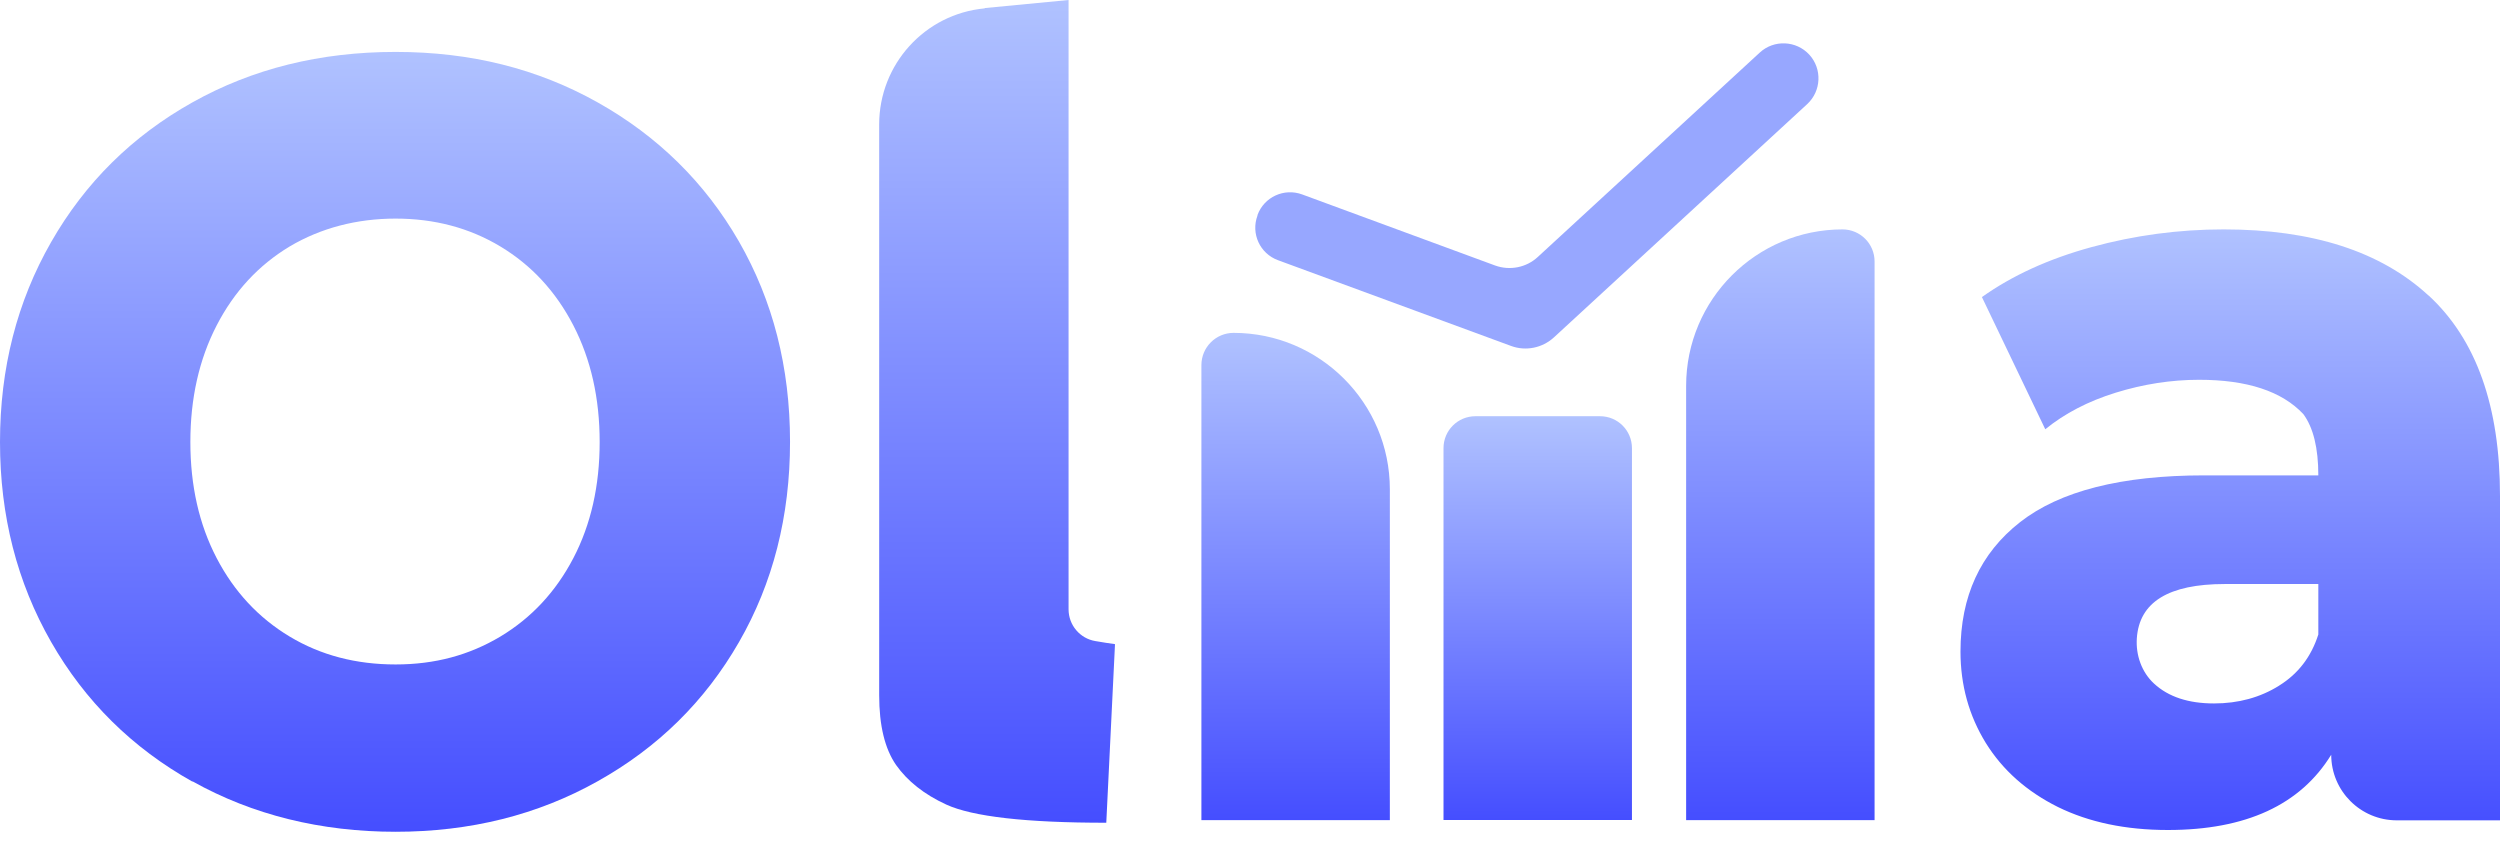
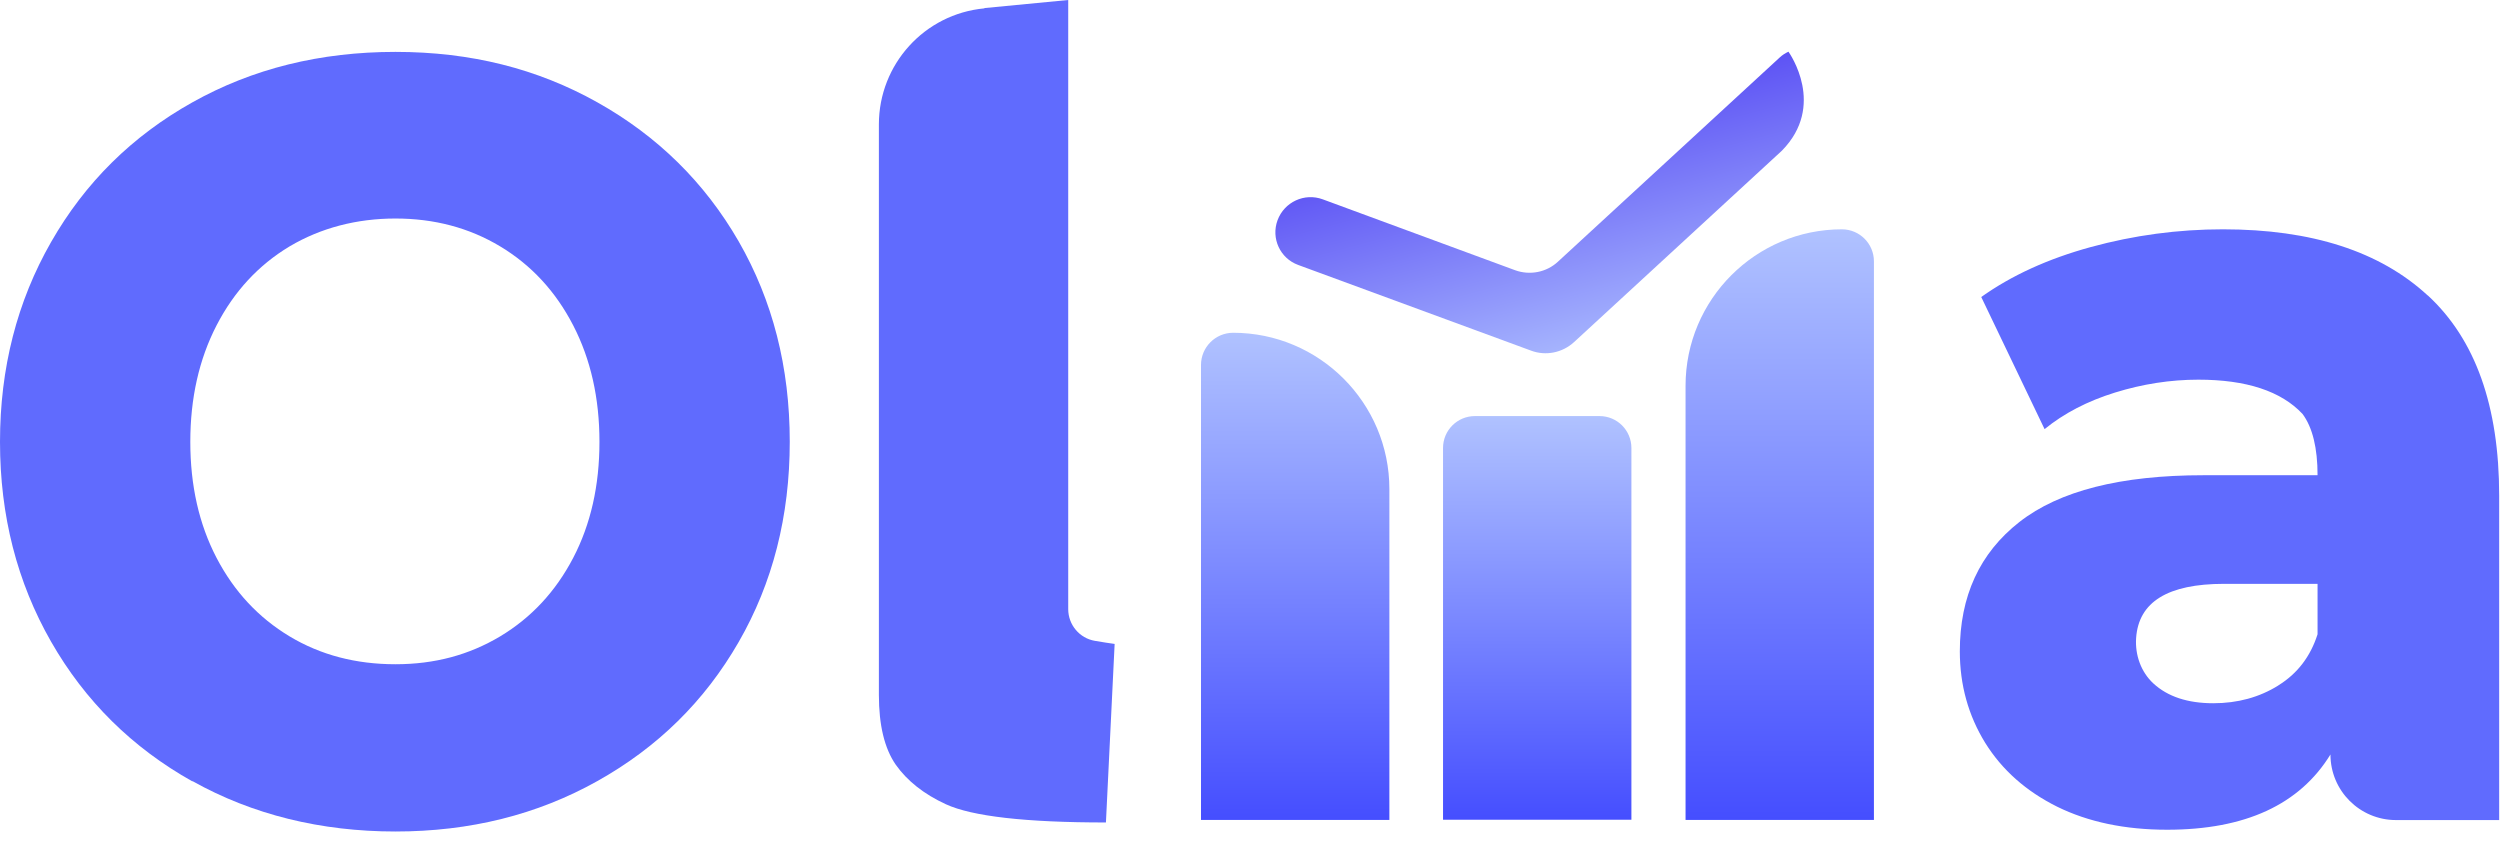
- <svg xmlns="http://www.w3.org/2000/svg" width="82" height="28" viewBox="0 0 82 28" fill="none">
-   <path d="M32.305 0.264L35.049 0V19.986C35.049 20.499 35.419 20.943 35.927 21.027C36.186 21.07 36.403 21.107 36.572 21.128L36.286 26.986C33.648 26.986 31.898 26.785 31.036 26.389C30.312 26.056 29.767 25.622 29.392 25.093C29.022 24.559 28.837 23.798 28.837 22.799V4.082C28.837 2.11 30.333 0.46 32.294 0.275L32.305 0.264Z" fill="url(#paint0_linear_500_423)" />
-   <path d="M6.313 25.638C4.341 24.533 2.792 23.005 1.676 21.054C0.56 19.103 0 16.919 0 14.498C0 12.076 0.56 9.893 1.676 7.942C2.792 5.991 4.336 4.463 6.313 3.357C8.285 2.252 10.506 1.703 12.975 1.703C15.444 1.703 17.628 2.252 19.6 3.357C21.572 4.463 23.121 5.985 24.237 7.92C25.352 9.861 25.913 12.05 25.913 14.492C25.913 16.935 25.352 19.129 24.237 21.064C23.121 23.005 21.577 24.522 19.6 25.627C17.628 26.732 15.418 27.282 12.975 27.282C10.532 27.282 8.285 26.732 6.313 25.627V25.638ZM16.412 20.879C17.432 20.266 18.23 19.41 18.807 18.305C19.383 17.2 19.669 15.931 19.669 14.498C19.669 13.065 19.383 11.791 18.807 10.675C18.23 9.559 17.432 8.698 16.412 8.084C15.391 7.471 14.244 7.17 12.975 7.17C11.706 7.17 10.527 7.476 9.501 8.084C8.481 8.698 7.682 9.559 7.106 10.675C6.53 11.791 6.244 13.065 6.244 14.498C6.244 15.931 6.53 17.2 7.106 18.305C7.682 19.41 8.481 20.266 9.501 20.879C10.522 21.493 11.68 21.794 12.975 21.794C14.27 21.794 15.391 21.488 16.412 20.879Z" fill="url(#paint1_linear_500_423)" />
-   <path d="M79.658 9.691C81.223 11.135 82 13.329 82 16.264V26.907H78.616C77.427 26.907 76.464 25.945 76.464 24.755C75.454 26.399 73.667 27.224 71.108 27.224C69.723 27.224 68.517 26.97 67.497 26.468C66.477 25.96 65.689 25.262 65.134 24.369C64.584 23.475 64.304 22.476 64.304 21.371C64.304 19.563 64.954 18.146 66.26 17.125C67.566 16.105 69.58 15.592 72.303 15.592H76.041C76.041 14.698 75.877 14.027 75.55 13.583C74.846 12.832 73.704 12.457 72.129 12.457C71.214 12.457 70.299 12.6 69.395 12.88C68.491 13.16 67.719 13.562 67.085 14.08L65.007 9.744C65.996 9.041 67.19 8.491 68.602 8.105C70.014 7.719 71.457 7.524 72.938 7.524C75.851 7.524 78.087 8.248 79.653 9.691H79.658ZM74.757 22.487C75.38 22.101 75.809 21.54 76.041 20.811V19.156H72.975C71.129 19.156 70.167 19.748 70.088 20.938C70.051 21.487 70.246 22.048 70.654 22.423C71.124 22.857 71.78 23.073 72.62 23.073C73.419 23.073 74.133 22.878 74.751 22.492L74.757 22.487Z" fill="url(#paint2_linear_500_423)" />
-   <path d="M40.458 10.918C43.287 10.918 45.587 13.218 45.587 16.047V26.901H39.406V11.976C39.406 11.394 39.876 10.918 40.463 10.918H40.458Z" fill="url(#paint3_linear_500_423)" />
-   <path d="M48.4 13.652H52.481C53.063 13.652 53.528 14.122 53.528 14.699V26.896H47.347V14.699C47.347 14.117 47.818 13.652 48.394 13.652H48.4Z" fill="url(#paint4_linear_500_423)" />
-   <path d="M60.433 7.524C61.015 7.524 61.486 7.994 61.486 8.576V26.901H55.305V12.658C55.305 9.824 57.605 7.524 60.439 7.524H60.433Z" fill="url(#paint5_linear_500_423)" />
-   <path d="M59.344 1.792C58.916 1.327 58.186 1.295 57.721 1.724L50.44 8.428C50.065 8.777 49.52 8.883 49.039 8.708L42.71 6.377C42.118 6.16 41.463 6.461 41.246 7.053V7.069C41.024 7.661 41.325 8.317 41.917 8.534L49.563 11.347C50.044 11.526 50.588 11.415 50.969 11.066L59.275 3.416C59.741 2.987 59.772 2.258 59.344 1.792Z" fill="#97A7FF" />
+ <svg xmlns="http://www.w3.org/2000/svg" width="226" height="76" viewBox="0 0 226 76" fill="none">
+   <path d="M161.666 4.678C161.389 4.809 161.127 4.969 160.894 5.188L140.835 23.659C139.8 24.62 138.3 24.912 136.974 24.431L119.581 18.021C117.935 17.41 116.099 18.255 115.488 19.915C114.89 21.547 115.721 23.353 117.352 23.95L138.416 31.7C139.742 32.196 141.243 31.89 142.291 30.928L161.083 13.622C165.089 9.543 161.797 4.853 161.681 4.678H161.666Z" fill="url(#paint0_linear_529_2383)" />
+   <path d="M89.007 0.728L96.567 0V55.065C96.567 56.477 97.587 57.701 98.986 57.934C99.699 58.051 100.297 58.153 100.763 58.211L99.976 74.352C92.707 74.352 87.885 73.798 85.511 72.706C83.515 71.788 82.015 70.593 80.98 69.136C79.961 67.665 79.451 65.568 79.451 62.814V11.246C79.451 5.812 83.573 1.267 88.978 0.757L89.007 0.728Z" fill="#606BFE" />
+   <path d="M17.393 70.638C11.96 67.593 7.692 63.383 4.618 58.008C1.544 52.633 0 46.616 0 39.944C0 33.273 1.544 27.256 4.618 21.881C7.692 16.506 11.945 12.296 17.393 9.251C22.827 6.206 28.945 4.691 35.748 4.691C42.551 4.691 48.568 6.206 54.001 9.251C59.435 12.296 63.703 16.491 66.777 21.823C69.85 27.169 71.394 33.2 71.394 39.93C71.394 46.66 69.85 52.705 66.777 58.037C63.703 63.383 59.449 67.564 54.001 70.609C48.568 73.653 42.478 75.168 35.748 75.168C29.018 75.168 22.827 73.653 17.393 70.609V70.638ZM45.217 57.527C48.029 55.837 50.228 53.477 51.816 50.433C53.404 47.388 54.191 43.892 54.191 39.944C54.191 35.997 53.404 32.486 51.816 29.412C50.228 26.338 48.029 23.964 45.217 22.274C42.406 20.584 39.244 19.754 35.748 19.754C32.252 19.754 29.004 20.599 26.177 22.274C23.366 23.964 21.166 26.338 19.578 29.412C17.991 32.486 17.204 35.997 17.204 39.944C17.204 43.892 17.991 47.388 19.578 50.433C21.166 53.477 23.366 55.837 26.177 57.527C28.989 59.217 32.179 60.047 35.748 60.047C39.317 60.047 42.406 59.202 45.217 57.527Z" fill="#606BFE" />
+   <path d="M219.471 26.703C223.783 30.68 225.925 36.725 225.925 44.81V74.134H216.602C213.324 74.134 210.673 71.483 210.673 68.205C207.89 72.736 202.967 75.008 195.916 75.008C192.099 75.008 188.778 74.309 185.967 72.925C183.155 71.527 180.985 69.604 179.455 67.142C177.94 64.68 177.168 61.927 177.168 58.882C177.168 53.9 178.96 49.996 182.558 47.185C186.156 44.373 191.706 42.96 199.208 42.96H209.507C209.507 40.498 209.056 38.648 208.153 37.425C206.215 35.356 203.069 34.322 198.728 34.322C196.207 34.322 193.687 34.715 191.196 35.487C188.705 36.259 186.578 37.366 184.83 38.794L179.105 26.849C181.829 24.911 185.122 23.396 189.011 22.333C192.901 21.269 196.878 20.73 200.956 20.73C208.983 20.73 215.145 22.726 219.457 26.703H219.471ZM205.968 61.956C207.687 60.893 208.866 59.349 209.507 57.338V52.779H201.058C195.974 52.779 193.323 54.41 193.105 57.688C193.003 59.203 193.542 60.747 194.663 61.781C195.96 62.976 197.766 63.573 200.082 63.573C202.282 63.573 204.249 63.034 205.953 61.971L205.968 61.956Z" fill="#606BFE" />
+   <path d="M111.469 30.082C119.263 30.082 125.6 36.419 125.6 44.212V74.119H108.57V32.995C108.57 31.393 109.867 30.082 111.484 30.082H111.469Z" fill="url(#paint1_linear_529_2383)" />
+   <path d="M133.349 37.613H144.595C146.197 37.613 147.479 38.91 147.479 40.498V74.105H130.45V40.498C130.45 38.895 131.747 37.613 133.334 37.613H133.349Z" fill="url(#paint2_linear_529_2383)" />
+   <path d="M166.504 20.73C168.107 20.73 169.403 22.027 169.403 23.629V74.12H152.374V34.875C152.374 27.067 158.711 20.73 166.519 20.73H166.504Z" fill="url(#paint3_linear_529_2383)" />
  <defs>
-     <linearGradient id="paint0_linear_500_423" x1="32.712" y1="26.981" x2="32.712" y2="-0.005" gradientUnits="userSpaceOnUse">
+     <linearGradient id="paint0_linear_529_2383" x1="130.873" y1="6.995" x2="138.539" y2="35.606" gradientUnits="userSpaceOnUse">
+       <stop stop-color="#4938F2" />
+       <stop offset="1" stop-color="#B0C2FF" />
+     </linearGradient>
+     <linearGradient id="paint1_linear_529_2383" x1="117.078" y1="74.119" x2="117.078" y2="30.082" gradientUnits="userSpaceOnUse">
      <stop stop-color="#454EFF" />
      <stop offset="1" stop-color="#B0C2FF" />
    </linearGradient>
-     <linearGradient id="paint1_linear_500_423" x1="12.959" y1="27.298" x2="12.959" y2="1.708" gradientUnits="userSpaceOnUse">
+     <linearGradient id="paint2_linear_529_2383" x1="138.987" y1="74.119" x2="138.987" y2="37.613" gradientUnits="userSpaceOnUse">
      <stop stop-color="#454EFF" />
      <stop offset="1" stop-color="#B0C2FF" />
    </linearGradient>
-     <linearGradient id="paint2_linear_500_423" x1="73.154" y1="27.224" x2="73.154" y2="7.524" gradientUnits="userSpaceOnUse">
-       <stop stop-color="#454EFF" />
-       <stop offset="1" stop-color="#B0C2FF" />
-     </linearGradient>
-     <linearGradient id="paint3_linear_500_423" x1="42.494" y1="26.901" x2="42.494" y2="10.918" gradientUnits="userSpaceOnUse">
-       <stop stop-color="#454EFF" />
-       <stop offset="1" stop-color="#B0C2FF" />
-     </linearGradient>
-     <linearGradient id="paint4_linear_500_423" x1="50.446" y1="26.902" x2="50.446" y2="13.652" gradientUnits="userSpaceOnUse">
-       <stop stop-color="#454EFF" />
-       <stop offset="1" stop-color="#B0C2FF" />
-     </linearGradient>
-     <linearGradient id="paint5_linear_500_423" x1="58.392" y1="26.901" x2="58.392" y2="7.524" gradientUnits="userSpaceOnUse">
+     <linearGradient id="paint3_linear_529_2383" x1="160.881" y1="74.12" x2="160.881" y2="20.73" gradientUnits="userSpaceOnUse">
      <stop stop-color="#454EFF" />
      <stop offset="1" stop-color="#B0C2FF" />
    </linearGradient>
  </defs>
</svg>
